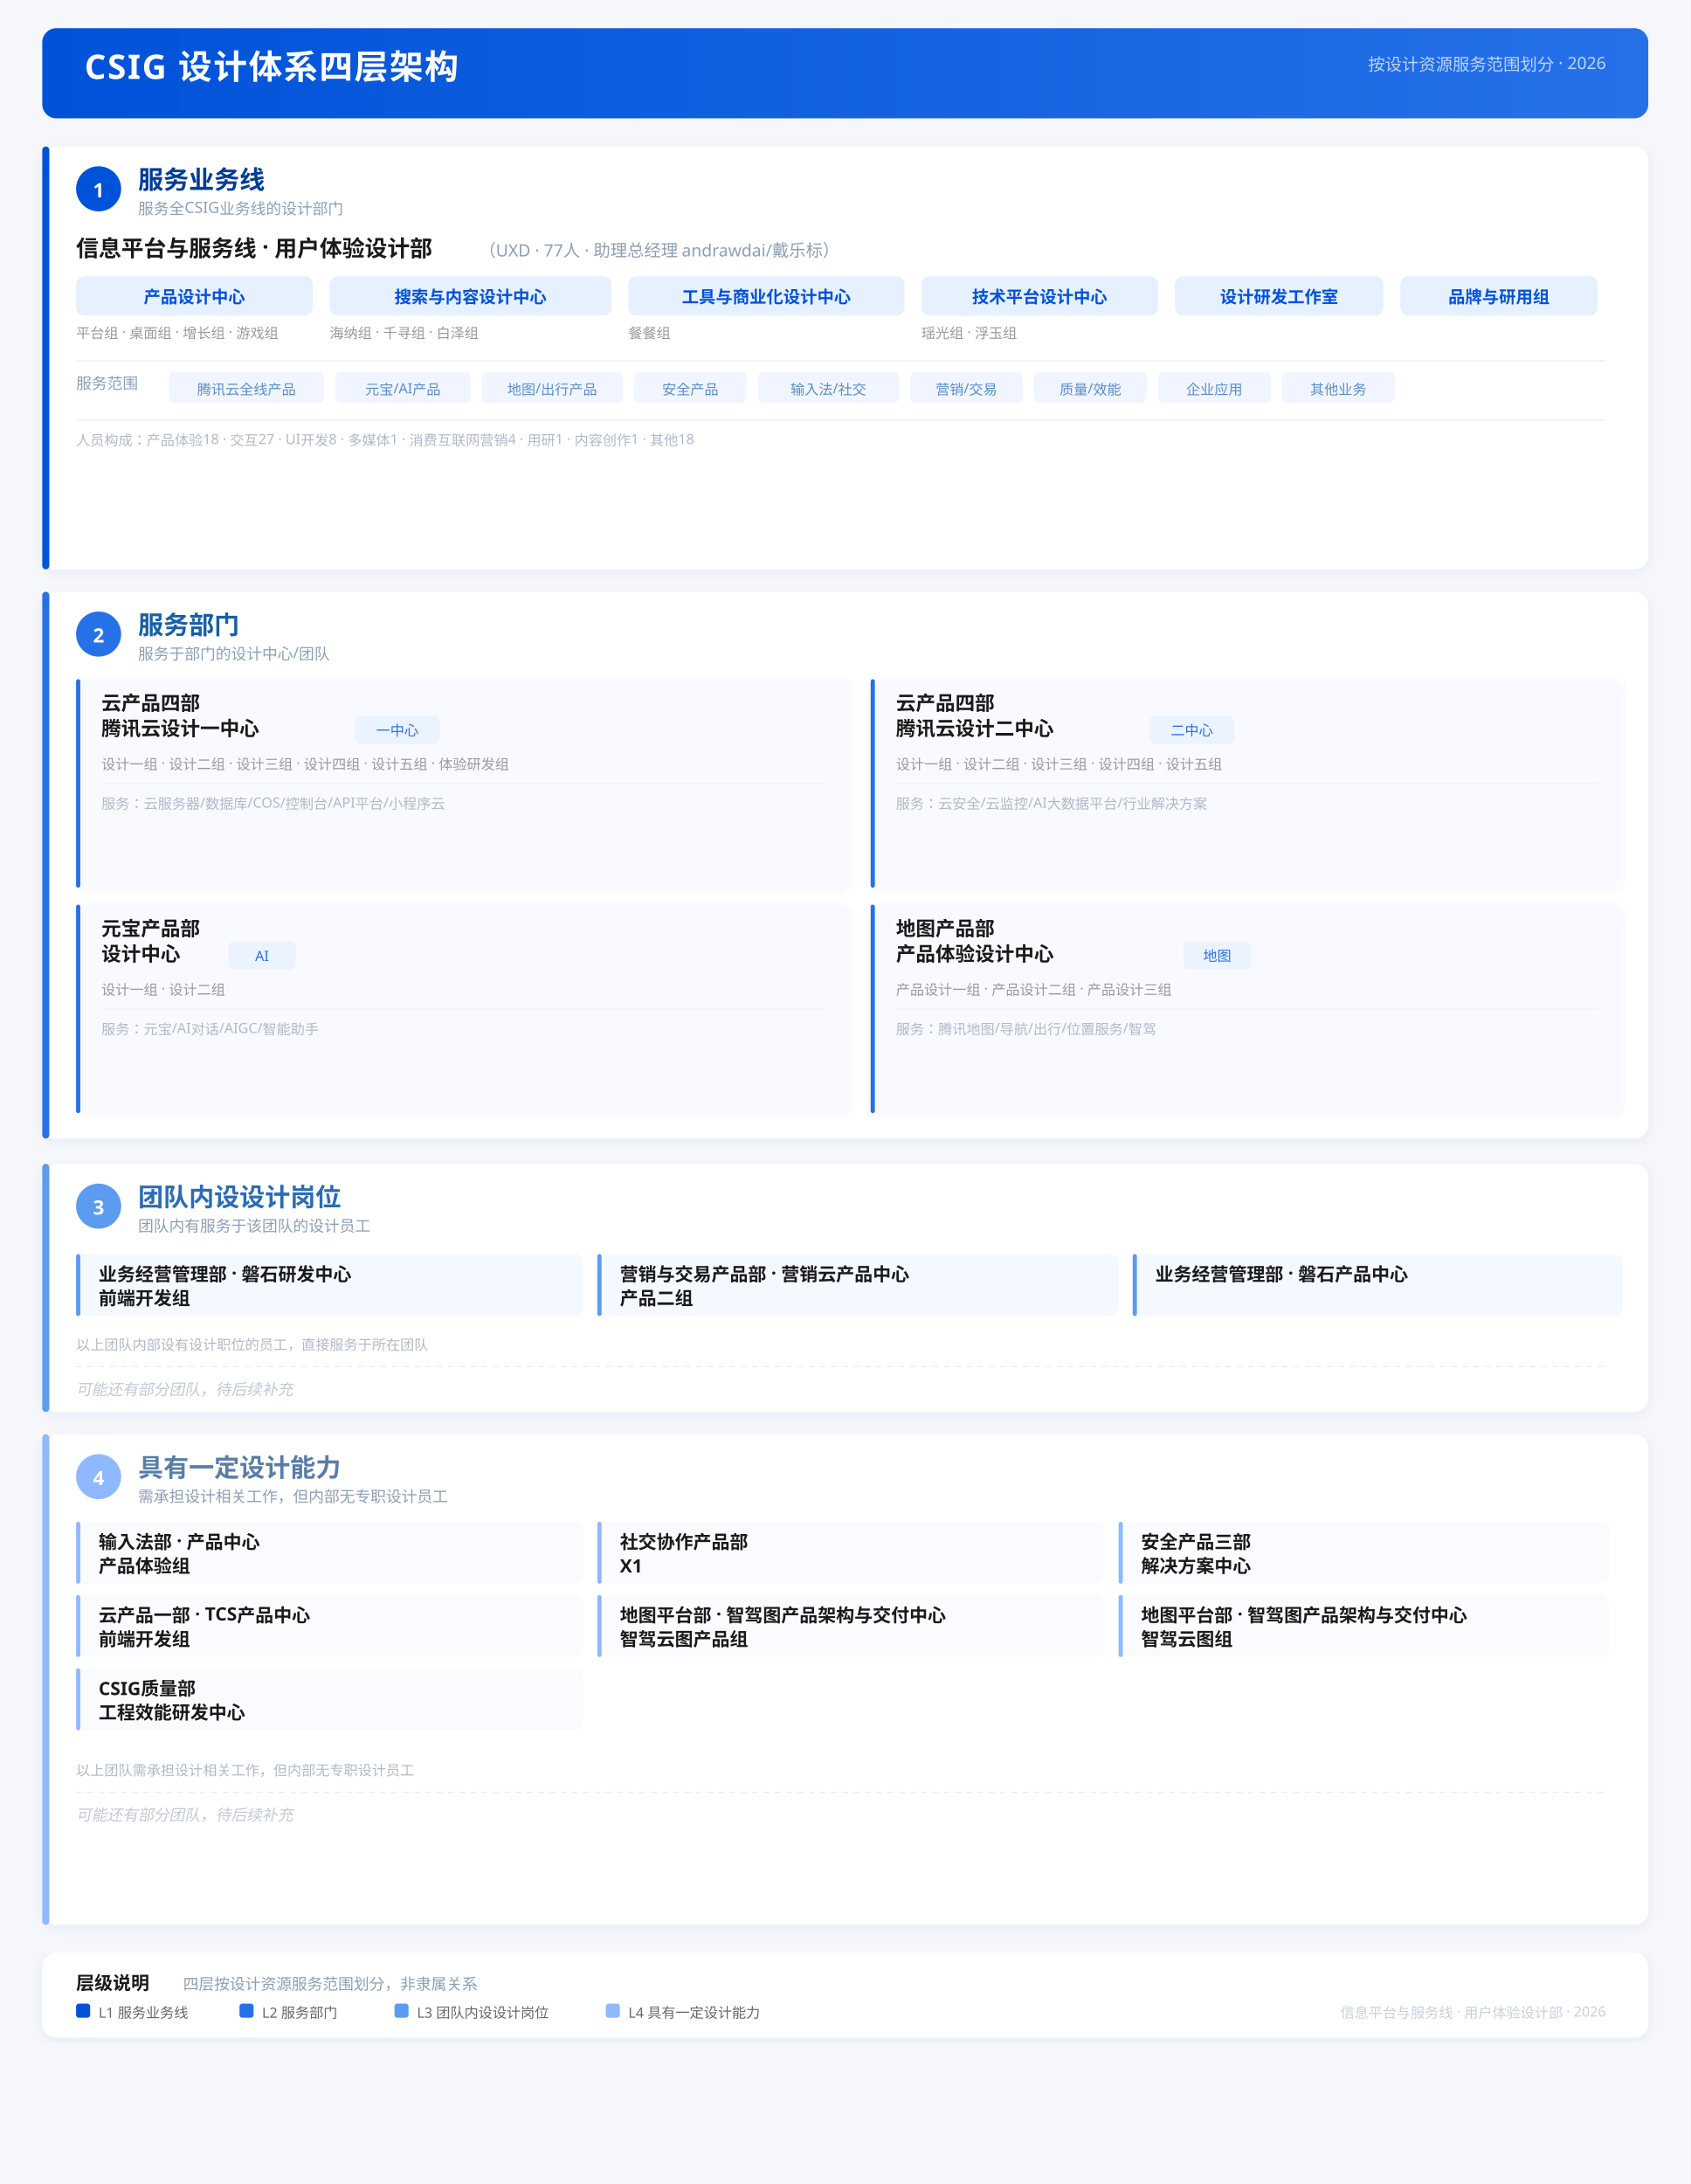
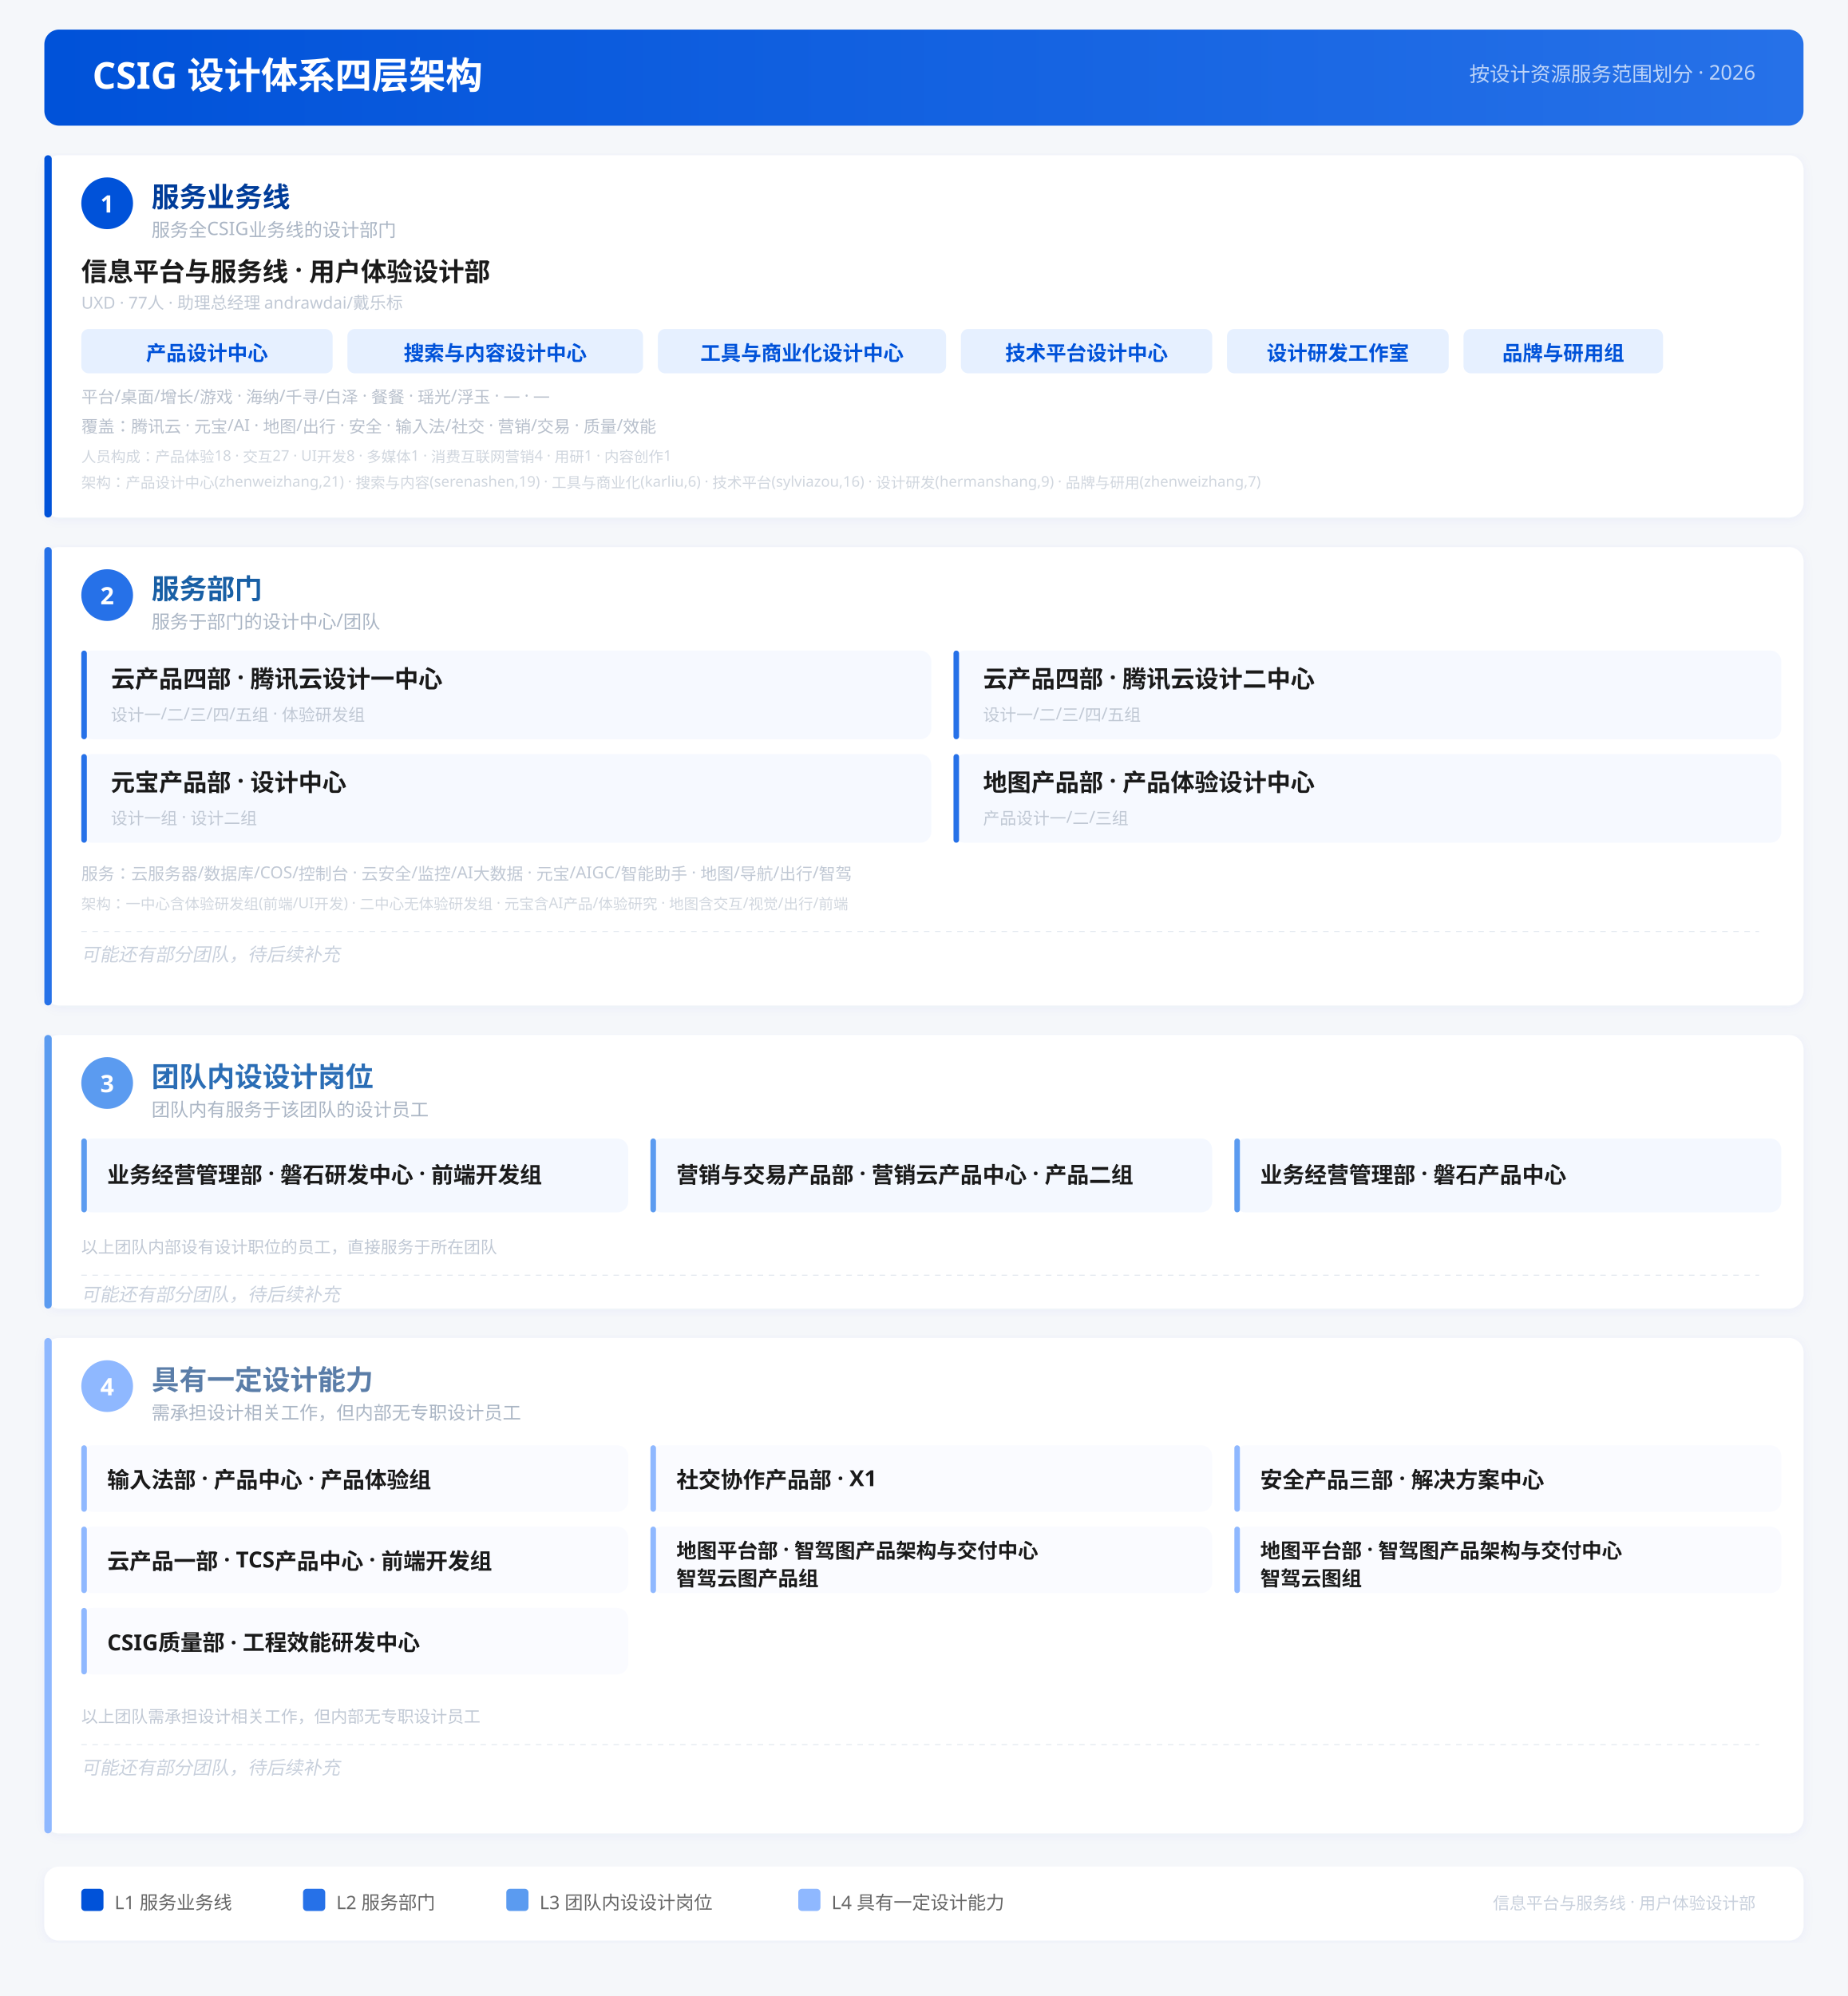
- <svg xmlns="http://www.w3.org/2000/svg" viewBox="0 0 1200 1550" width="1200" height="1550">
+ <svg xmlns="http://www.w3.org/2000/svg" viewBox="0 0 1000 1080" width="1000" height="1080">
  <defs>
    <style>
    text { font-family: 'TencentSans', '腾讯体', 'PingFang SC', 'Microsoft YaHei', sans-serif; }
  </style>
-     <filter id="s1" x="-2%" y="-2%" width="104%" height="108%">
-       <feDropShadow dx="0" dy="2" stdDeviation="4" flood-color="#0052D9" flood-opacity="0.06" />
-     </filter>
-     <filter id="s2" x="-2%" y="-2%" width="104%" height="106%">
-       <feDropShadow dx="0" dy="1" stdDeviation="3" flood-color="#000" flood-opacity="0.05" />
+     <filter id="s" x="-2%" y="-1%" width="104%" height="104%">
+       <feDropShadow dx="0" dy="1" stdDeviation="3" flood-color="#0052D9" flood-opacity="0.05" />
    </filter>
    <linearGradient id="hg" x1="0" y1="0" x2="1" y2="0">
      <stop offset="0%" stop-color="#0052D9" />
      <stop offset="100%" stop-color="#2671E8" />
    </linearGradient>
  </defs>
-   <rect width="1200" height="1550" fill="#F5F7FA" />
-   <rect x="30" y="20" width="1140" height="64" rx="10" fill="url(#hg)" />
-   <text x="60" y="56" fill="white" font-size="24" font-weight="700" letter-spacing="1">CSIG 设计体系四层架构</text>
-   <text x="1140" y="50" text-anchor="end" fill="white" font-size="12" opacity="0.7">按设计资源服务范围划分 · 2026</text>
-   <rect x="30" y="104" width="1140" height="300" rx="10" fill="white" filter="url(#s1)" />
-   <rect x="30" y="104" width="5" height="300" rx="2.5" fill="#0052D9" />
-   <rect x="54" y="118" width="32" height="32" rx="16" fill="#0052D9" />
-   <text x="70" y="140" text-anchor="middle" fill="white" font-size="14" font-weight="700">1</text>
-   <text x="98" y="134" fill="#003C99" font-size="18" font-weight="700">服务业务线</text>
-   <text x="98" y="152" fill="#8C9EB5" font-size="11">服务全CSIG业务线的设计部门</text>
-   <text x="54" y="182" fill="#1A1A1A" font-size="16" font-weight="700">信息平台与服务线 · 用户体验设计部</text>
-   <text x="340" y="182" fill="#8C9EB5" font-size="12">（UXD · 77人 · 助理总经理 andrawdai/戴乐标）</text>
-   <rect x="54" y="196" width="168" height="28" rx="6" fill="#E6F0FF" />
-   <text x="138" y="215" text-anchor="middle" fill="#0052D9" font-size="12" font-weight="600">产品设计中心</text>
-   <text x="54" y="240" fill="#999" font-size="10">平台组 · 桌面组 · 增长组 · 游戏组</text>
-   <rect x="234" y="196" width="200" height="28" rx="6" fill="#E6F0FF" />
-   <text x="334" y="215" text-anchor="middle" fill="#0052D9" font-size="12" font-weight="600">搜索与内容设计中心</text>
-   <text x="234" y="240" fill="#999" font-size="10">海纳组 · 千寻组 · 白泽组</text>
-   <rect x="446" y="196" width="196" height="28" rx="6" fill="#E6F0FF" />
-   <text x="544" y="215" text-anchor="middle" fill="#0052D9" font-size="12" font-weight="600">工具与商业化设计中心</text>
-   <text x="446" y="240" fill="#999" font-size="10">餐餐组</text>
-   <rect x="654" y="196" width="168" height="28" rx="6" fill="#E6F0FF" />
-   <text x="738" y="215" text-anchor="middle" fill="#0052D9" font-size="12" font-weight="600">技术平台设计中心</text>
-   <text x="654" y="240" fill="#999" font-size="10">瑶光组 · 浮玉组</text>
-   <rect x="834" y="196" width="148" height="28" rx="6" fill="#E6F0FF" />
-   <text x="908" y="215" text-anchor="middle" fill="#0052D9" font-size="12" font-weight="600">设计研发工作室</text>
-   <rect x="994" y="196" width="140" height="28" rx="6" fill="#E6F0FF" />
-   <text x="1064" y="215" text-anchor="middle" fill="#0052D9" font-size="12" font-weight="600">品牌与研用组</text>
-   <line x1="54" y1="256" x2="1140" y2="256" stroke="#EEF2F7" stroke-width="1" />
-   <text x="54" y="276" fill="#8C9EB5" font-size="11">服务范围</text>
-   <rect x="120" y="264" width="110" height="22" rx="4" fill="#F0F5FF" />
-   <text x="175" y="280" text-anchor="middle" fill="#5A8DC8" font-size="10">腾讯云全线产品</text>
-   <rect x="238" y="264" width="96" height="22" rx="4" fill="#F0F5FF" />
-   <text x="286" y="280" text-anchor="middle" fill="#5A8DC8" font-size="10">元宝/AI产品</text>
-   <rect x="342" y="264" width="100" height="22" rx="4" fill="#F0F5FF" />
-   <text x="392" y="280" text-anchor="middle" fill="#5A8DC8" font-size="10">地图/出行产品</text>
-   <rect x="450" y="264" width="80" height="22" rx="4" fill="#F0F5FF" />
-   <text x="490" y="280" text-anchor="middle" fill="#5A8DC8" font-size="10">安全产品</text>
-   <rect x="538" y="264" width="100" height="22" rx="4" fill="#F0F5FF" />
-   <text x="588" y="280" text-anchor="middle" fill="#5A8DC8" font-size="10">输入法/社交</text>
-   <rect x="646" y="264" width="80" height="22" rx="4" fill="#F0F5FF" />
-   <text x="686" y="280" text-anchor="middle" fill="#5A8DC8" font-size="10">营销/交易</text>
-   <rect x="734" y="264" width="80" height="22" rx="4" fill="#F0F5FF" />
-   <text x="774" y="280" text-anchor="middle" fill="#5A8DC8" font-size="10">质量/效能</text>
-   <rect x="822" y="264" width="80" height="22" rx="4" fill="#F0F5FF" />
-   <text x="862" y="280" text-anchor="middle" fill="#5A8DC8" font-size="10">企业应用</text>
-   <rect x="910" y="264" width="80" height="22" rx="4" fill="#F0F5FF" />
-   <text x="950" y="280" text-anchor="middle" fill="#5A8DC8" font-size="10">其他业务</text>
-   <line x1="54" y1="298" x2="1140" y2="298" stroke="#EEF2F7" stroke-width="1" />
-   <text x="54" y="316" fill="#B0B8C8" font-size="10">人员构成：产品体验18 · 交互27 · UI开发8 · 多媒体1 · 消费互联网营销4 · 用研1 · 内容创作1 · 其他18</text>
-   <rect x="30" y="420" width="1140" height="388" rx="10" fill="white" filter="url(#s1)" />
-   <rect x="30" y="420" width="5" height="388" rx="2.5" fill="#2671E8" />
-   <rect x="54" y="434" width="32" height="32" rx="16" fill="#2671E8" />
-   <text x="70" y="456" text-anchor="middle" fill="white" font-size="14" font-weight="700">2</text>
-   <text x="98" y="450" fill="#185FA5" font-size="18" font-weight="700">服务部门</text>
-   <text x="98" y="468" fill="#8C9EB5" font-size="11">服务于部门的设计中心/团队</text>
-   <rect x="54" y="482" width="550" height="148" rx="8" fill="#F8FAFF" filter="url(#s2)" />
-   <rect x="54" y="482" width="3" height="148" rx="1.5" fill="#2671E8" />
-   <text x="72" y="504" fill="#1A1A1A" font-size="14" font-weight="700">云产品四部</text>
-   <text x="72" y="522" fill="#1A1A1A" font-size="14" font-weight="700">腾讯云设计一中心</text>
-   <rect x="252" y="508" width="60" height="20" rx="4" fill="#EBF3FF" />
-   <text x="282" y="522" text-anchor="middle" fill="#2671E8" font-size="10" font-weight="500">一中心</text>
-   <text x="72" y="546" fill="#999" font-size="10">设计一组 · 设计二组 · 设计三组 · 设计四组 · 设计五组 · 体验研发组</text>
-   <line x1="72" y1="556" x2="586" y2="556" stroke="#E8EFF8" stroke-width="0.5" />
-   <text x="72" y="574" fill="#B0B8C8" font-size="10">服务：云服务器/数据库/COS/控制台/API平台/小程序云</text>
-   <rect x="618" y="482" width="534" height="148" rx="8" fill="#F8FAFF" filter="url(#s2)" />
-   <rect x="618" y="482" width="3" height="148" rx="1.5" fill="#2671E8" />
-   <text x="636" y="504" fill="#1A1A1A" font-size="14" font-weight="700">云产品四部</text>
-   <text x="636" y="522" fill="#1A1A1A" font-size="14" font-weight="700">腾讯云设计二中心</text>
-   <rect x="816" y="508" width="60" height="20" rx="4" fill="#EBF3FF" />
-   <text x="846" y="522" text-anchor="middle" fill="#2671E8" font-size="10" font-weight="500">二中心</text>
-   <text x="636" y="546" fill="#999" font-size="10">设计一组 · 设计二组 · 设计三组 · 设计四组 · 设计五组</text>
-   <line x1="636" y1="556" x2="1134" y2="556" stroke="#E8EFF8" stroke-width="0.5" />
-   <text x="636" y="574" fill="#B0B8C8" font-size="10">服务：云安全/云监控/AI大数据平台/行业解决方案</text>
-   <rect x="54" y="642" width="550" height="148" rx="8" fill="#F8FAFF" filter="url(#s2)" />
-   <rect x="54" y="642" width="3" height="148" rx="1.5" fill="#2671E8" />
-   <text x="72" y="664" fill="#1A1A1A" font-size="14" font-weight="700">元宝产品部</text>
-   <text x="72" y="682" fill="#1A1A1A" font-size="14" font-weight="700">设计中心</text>
-   <rect x="162" y="668" width="48" height="20" rx="4" fill="#EBF3FF" />
-   <text x="186" y="682" text-anchor="middle" fill="#2671E8" font-size="10" font-weight="500">AI</text>
-   <text x="72" y="706" fill="#999" font-size="10">设计一组 · 设计二组</text>
-   <line x1="72" y1="716" x2="586" y2="716" stroke="#E8EFF8" stroke-width="0.5" />
-   <text x="72" y="734" fill="#B0B8C8" font-size="10">服务：元宝/AI对话/AIGC/智能助手</text>
-   <rect x="618" y="642" width="534" height="148" rx="8" fill="#F8FAFF" filter="url(#s2)" />
-   <rect x="618" y="642" width="3" height="148" rx="1.5" fill="#2671E8" />
-   <text x="636" y="664" fill="#1A1A1A" font-size="14" font-weight="700">地图产品部</text>
-   <text x="636" y="682" fill="#1A1A1A" font-size="14" font-weight="700">产品体验设计中心</text>
-   <rect x="840" y="668" width="48" height="20" rx="4" fill="#EBF3FF" />
-   <text x="864" y="682" text-anchor="middle" fill="#2671E8" font-size="10" font-weight="500">地图</text>
-   <text x="636" y="706" fill="#999" font-size="10">产品设计一组 · 产品设计二组 · 产品设计三组</text>
-   <line x1="636" y1="716" x2="1134" y2="716" stroke="#E8EFF8" stroke-width="0.5" />
-   <text x="636" y="734" fill="#B0B8C8" font-size="10">服务：腾讯地图/导航/出行/位置服务/智驾</text>
-   <rect x="30" y="826" width="1140" height="176" rx="10" fill="white" filter="url(#s1)" />
-   <rect x="30" y="826" width="5" height="176" rx="2.5" fill="#5B9BF0" />
-   <rect x="54" y="840" width="32" height="32" rx="16" fill="#5B9BF0" />
-   <text x="70" y="862" text-anchor="middle" fill="white" font-size="14" font-weight="700">3</text>
-   <text x="98" y="856" fill="#2A6DB5" font-size="18" font-weight="700">团队内设设计岗位</text>
-   <text x="98" y="874" fill="#8C9EB5" font-size="11">团队内有服务于该团队的设计员工</text>
-   <rect x="54" y="890" width="360" height="44" rx="6" fill="#F4F8FF" />
-   <rect x="54" y="890" width="3" height="44" rx="1.5" fill="#5B9BF0" />
-   <text x="70" y="909" fill="#1A1A1A" font-size="13" font-weight="700">业务经营管理部 · 磐石研发中心</text>
-   <text x="70" y="926" fill="#1A1A1A" font-size="13" font-weight="700">前端开发组</text>
-   <rect x="424" y="890" width="370" height="44" rx="6" fill="#F4F8FF" />
-   <rect x="424" y="890" width="3" height="44" rx="1.5" fill="#5B9BF0" />
-   <text x="440" y="909" fill="#1A1A1A" font-size="13" font-weight="700">营销与交易产品部 · 营销云产品中心</text>
-   <text x="440" y="926" fill="#1A1A1A" font-size="13" font-weight="700">产品二组</text>
-   <rect x="804" y="890" width="348" height="44" rx="6" fill="#F4F8FF" />
-   <rect x="804" y="890" width="3" height="44" rx="1.5" fill="#5B9BF0" />
-   <text x="820" y="909" fill="#1A1A1A" font-size="13" font-weight="700">业务经营管理部 · 磐石产品中心</text>
-   <text x="54" y="958" fill="#B0B8C8" font-size="10">以上团队内部设有设计职位的员工，直接服务于所在团队</text>
-   <line x1="54" y1="970" x2="1140" y2="970" stroke="#DDE4EE" stroke-width="0.5" stroke-dasharray="4,4" />
-   <text x="54" y="990" fill="#C0C8D4" font-size="11" font-style="italic">可能还有部分团队，待后续补充</text>
-   <rect x="30" y="1018" width="1140" height="348" rx="10" fill="white" filter="url(#s1)" />
-   <rect x="30" y="1018" width="5" height="348" rx="2.5" fill="#8FB8FF" />
-   <rect x="54" y="1032" width="32" height="32" rx="16" fill="#8FB8FF" />
-   <text x="70" y="1054" text-anchor="middle" fill="white" font-size="14" font-weight="700">4</text>
-   <text x="98" y="1048" fill="#5A7DA8" font-size="18" font-weight="700">具有一定设计能力</text>
-   <text x="98" y="1066" fill="#8C9EB5" font-size="11">需承担设计相关工作，但内部无专职设计员工</text>
-   <rect x="54" y="1080" width="360" height="44" rx="6" fill="#FAFBFF" />
-   <rect x="54" y="1080" width="3" height="44" rx="1.5" fill="#8FB8FF" />
-   <text x="70" y="1099" fill="#1A1A1A" font-size="13" font-weight="700">输入法部 · 产品中心</text>
-   <text x="70" y="1116" fill="#1A1A1A" font-size="13" font-weight="700">产品体验组</text>
-   <rect x="424" y="1080" width="360" height="44" rx="6" fill="#FAFBFF" />
-   <rect x="424" y="1080" width="3" height="44" rx="1.5" fill="#8FB8FF" />
-   <text x="440" y="1099" fill="#1A1A1A" font-size="13" font-weight="700">社交协作产品部</text>
-   <text x="440" y="1116" fill="#1A1A1A" font-size="13" font-weight="700">X1</text>
-   <rect x="794" y="1080" width="348" height="44" rx="6" fill="#FAFBFF" />
-   <rect x="794" y="1080" width="3" height="44" rx="1.5" fill="#8FB8FF" />
-   <text x="810" y="1099" fill="#1A1A1A" font-size="13" font-weight="700">安全产品三部</text>
-   <text x="810" y="1116" fill="#1A1A1A" font-size="13" font-weight="700">解决方案中心</text>
-   <rect x="54" y="1132" width="360" height="44" rx="6" fill="#FAFBFF" />
-   <rect x="54" y="1132" width="3" height="44" rx="1.5" fill="#8FB8FF" />
-   <text x="70" y="1151" fill="#1A1A1A" font-size="13" font-weight="700">云产品一部 · TCS产品中心</text>
-   <text x="70" y="1168" fill="#1A1A1A" font-size="13" font-weight="700">前端开发组</text>
-   <rect x="424" y="1132" width="360" height="44" rx="6" fill="#FAFBFF" />
-   <rect x="424" y="1132" width="3" height="44" rx="1.5" fill="#8FB8FF" />
-   <text x="440" y="1151" fill="#1A1A1A" font-size="13" font-weight="700">地图平台部 · 智驾图产品架构与交付中心</text>
-   <text x="440" y="1168" fill="#1A1A1A" font-size="13" font-weight="700">智驾云图产品组</text>
-   <rect x="794" y="1132" width="348" height="44" rx="6" fill="#FAFBFF" />
-   <rect x="794" y="1132" width="3" height="44" rx="1.5" fill="#8FB8FF" />
-   <text x="810" y="1151" fill="#1A1A1A" font-size="13" font-weight="700">地图平台部 · 智驾图产品架构与交付中心</text>
-   <text x="810" y="1168" fill="#1A1A1A" font-size="13" font-weight="700">智驾云图组</text>
-   <rect x="54" y="1184" width="360" height="44" rx="6" fill="#FAFBFF" />
-   <rect x="54" y="1184" width="3" height="44" rx="1.5" fill="#8FB8FF" />
-   <text x="70" y="1203" fill="#1A1A1A" font-size="13" font-weight="700">CSIG质量部</text>
-   <text x="70" y="1220" fill="#1A1A1A" font-size="13" font-weight="700">工程效能研发中心</text>
-   <text x="54" y="1260" fill="#B0B8C8" font-size="10">以上团队需承担设计相关工作，但内部无专职设计员工</text>
-   <line x1="54" y1="1272" x2="1140" y2="1272" stroke="#DDE4EE" stroke-width="0.5" stroke-dasharray="4,4" />
-   <text x="54" y="1292" fill="#C0C8D4" font-size="11" font-style="italic">可能还有部分团队，待后续补充</text>
-   <rect x="30" y="1386" width="1140" height="60" rx="10" fill="white" filter="url(#s1)" />
-   <text x="54" y="1412" fill="#1A1A1A" font-size="13" font-weight="600">层级说明</text>
-   <text x="130" y="1412" fill="#8C9EB5" font-size="11">四层按设计资源服务范围划分，非隶属关系</text>
-   <rect x="54" y="1422" width="10" height="10" rx="2" fill="#0052D9" />
-   <text x="70" y="1432" fill="#666" font-size="10">L1 服务业务线</text>
-   <rect x="170" y="1422" width="10" height="10" rx="2" fill="#2671E8" />
-   <text x="186" y="1432" fill="#666" font-size="10">L2 服务部门</text>
-   <rect x="280" y="1422" width="10" height="10" rx="2" fill="#5B9BF0" />
-   <text x="296" y="1432" fill="#666" font-size="10">L3 团队内设设计岗位</text>
-   <rect x="430" y="1422" width="10" height="10" rx="2" fill="#8FB8FF" />
-   <text x="446" y="1432" fill="#666" font-size="10">L4 具有一定设计能力</text>
-   <text x="1140" y="1432" text-anchor="end" fill="#C8D0DC" font-size="10">信息平台与服务线 · 用户体验设计部 · 2026</text>
+   <rect width="1000" height="1080" fill="#F5F7FA" />
+   <rect x="24" y="16" width="952" height="52" rx="8" fill="url(#hg)" />
+   <text x="50" y="48" fill="white" font-size="20" font-weight="700">CSIG 设计体系四层架构</text>
+   <text x="950" y="44" text-anchor="end" fill="white" font-size="11" opacity="0.7">按设计资源服务范围划分 · 2026</text>
+   <rect x="24" y="84" width="952" height="196" rx="8" fill="white" filter="url(#s)" />
+   <rect x="24" y="84" width="4" height="196" rx="2" fill="#0052D9" />
+   <rect x="44" y="96" width="28" height="28" rx="14" fill="#0052D9" />
+   <text x="58" y="115" text-anchor="middle" fill="white" font-size="13" font-weight="700">1</text>
+   <text x="82" y="112" fill="#003C99" font-size="15" font-weight="700">服务业务线</text>
+   <text x="82" y="128" fill="#AAB5C4" font-size="10">服务全CSIG业务线的设计部门</text>
+   <text x="44" y="152" fill="#1A1A1A" font-size="14" font-weight="700">信息平台与服务线 · 用户体验设计部</text>
+   <text x="44" y="167" fill="#C0C8D4" font-size="9">UXD · 77人 · 助理总经理 andrawdai/戴乐标</text>
+   <rect x="44" y="178" width="136" height="24" rx="4" fill="#E6F0FF" />
+   <text x="112" y="195" text-anchor="middle" fill="#0052D9" font-size="11" font-weight="600">产品设计中心</text>
+   <rect x="188" y="178" width="160" height="24" rx="4" fill="#E6F0FF" />
+   <text x="268" y="195" text-anchor="middle" fill="#0052D9" font-size="11" font-weight="600">搜索与内容设计中心</text>
+   <rect x="356" y="178" width="156" height="24" rx="4" fill="#E6F0FF" />
+   <text x="434" y="195" text-anchor="middle" fill="#0052D9" font-size="11" font-weight="600">工具与商业化设计中心</text>
+   <rect x="520" y="178" width="136" height="24" rx="4" fill="#E6F0FF" />
+   <text x="588" y="195" text-anchor="middle" fill="#0052D9" font-size="11" font-weight="600">技术平台设计中心</text>
+   <rect x="664" y="178" width="120" height="24" rx="4" fill="#E6F0FF" />
+   <text x="724" y="195" text-anchor="middle" fill="#0052D9" font-size="11" font-weight="600">设计研发工作室</text>
+   <rect x="792" y="178" width="108" height="24" rx="4" fill="#E6F0FF" />
+   <text x="846" y="195" text-anchor="middle" fill="#0052D9" font-size="11" font-weight="600">品牌与研用组</text>
+   <text x="44" y="218" fill="#B8C0CC" font-size="9">平台/桌面/增长/游戏 · 海纳/千寻/白泽 · 餐餐 · 瑶光/浮玉 · — · —</text>
+   <text x="44" y="234" fill="#B8C0CC" font-size="9">覆盖：腾讯云 · 元宝/AI · 地图/出行 · 安全 · 输入法/社交 · 营销/交易 · 质量/效能</text>
+   <text x="44" y="250" fill="#D0D6DE" font-size="8">人员构成：产品体验18 · 交互27 · UI开发8 · 多媒体1 · 消费互联网营销4 · 用研1 · 内容创作1</text>
+   <text x="44" y="264" fill="#D0D6DE" font-size="8">架构：产品设计中心(zhenweizhang,21) · 搜索与内容(serenashen,19) · 工具与商业化(karliu,6) · 技术平台(sylviazou,16) · 设计研发(hermanshang,9) · 品牌与研用(zhenweizhang,7)</text>
+   <rect x="24" y="296" width="952" height="248" rx="8" fill="white" filter="url(#s)" />
+   <rect x="24" y="296" width="4" height="248" rx="2" fill="#2671E8" />
+   <rect x="44" y="308" width="28" height="28" rx="14" fill="#2671E8" />
+   <text x="58" y="327" text-anchor="middle" fill="white" font-size="13" font-weight="700">2</text>
+   <text x="82" y="324" fill="#185FA5" font-size="15" font-weight="700">服务部门</text>
+   <text x="82" y="340" fill="#AAB5C4" font-size="10">服务于部门的设计中心/团队</text>
+   <rect x="44" y="352" width="460" height="48" rx="6" fill="#F6F9FF" />
+   <rect x="44" y="352" width="3" height="48" rx="1.5" fill="#2671E8" />
+   <text x="60" y="372" fill="#1A1A1A" font-size="13" font-weight="700">云产品四部 · 腾讯云设计一中心</text>
+   <text x="60" y="390" fill="#C0C8D4" font-size="9">设计一/二/三/四/五组 · 体验研发组</text>
+   <rect x="516" y="352" width="448" height="48" rx="6" fill="#F6F9FF" />
+   <rect x="516" y="352" width="3" height="48" rx="1.5" fill="#2671E8" />
+   <text x="532" y="372" fill="#1A1A1A" font-size="13" font-weight="700">云产品四部 · 腾讯云设计二中心</text>
+   <text x="532" y="390" fill="#C0C8D4" font-size="9">设计一/二/三/四/五组</text>
+   <rect x="44" y="408" width="460" height="48" rx="6" fill="#F6F9FF" />
+   <rect x="44" y="408" width="3" height="48" rx="1.5" fill="#2671E8" />
+   <text x="60" y="428" fill="#1A1A1A" font-size="13" font-weight="700">元宝产品部 · 设计中心</text>
+   <text x="60" y="446" fill="#C0C8D4" font-size="9">设计一组 · 设计二组</text>
+   <rect x="516" y="408" width="448" height="48" rx="6" fill="#F6F9FF" />
+   <rect x="516" y="408" width="3" height="48" rx="1.5" fill="#2671E8" />
+   <text x="532" y="428" fill="#1A1A1A" font-size="13" font-weight="700">地图产品部 · 产品体验设计中心</text>
+   <text x="532" y="446" fill="#C0C8D4" font-size="9">产品设计一/二/三组</text>
+   <text x="44" y="476" fill="#C0C8D4" font-size="9">服务：云服务器/数据库/COS/控制台 · 云安全/监控/AI大数据 · 元宝/AIGC/智能助手 · 地图/导航/出行/智驾</text>
+   <text x="44" y="492" fill="#D0D6DE" font-size="8">架构：一中心含体验研发组(前端/UI开发) · 二中心无体验研发组 · 元宝含AI产品/体验研究 · 地图含交互/视觉/出行/前端</text>
+   <line x1="44" y1="504" x2="952" y2="504" stroke="#E0E6EE" stroke-width="0.5" stroke-dasharray="3,3" />
+   <text x="44" y="520" fill="#C8D0DC" font-size="10" font-style="italic">可能还有部分团队，待后续补充</text>
+   <rect x="24" y="560" width="952" height="148" rx="8" fill="white" filter="url(#s)" />
+   <rect x="24" y="560" width="4" height="148" rx="2" fill="#5B9BF0" />
+   <rect x="44" y="572" width="28" height="28" rx="14" fill="#5B9BF0" />
+   <text x="58" y="591" text-anchor="middle" fill="white" font-size="13" font-weight="700">3</text>
+   <text x="82" y="588" fill="#2A6DB5" font-size="15" font-weight="700">团队内设设计岗位</text>
+   <text x="82" y="604" fill="#AAB5C4" font-size="10">团队内有服务于该团队的设计员工</text>
+   <rect x="44" y="616" width="296" height="40" rx="6" fill="#F4F8FF" />
+   <rect x="44" y="616" width="3" height="40" rx="1.5" fill="#5B9BF0" />
+   <text x="58" y="640" fill="#1A1A1A" font-size="12" font-weight="700">业务经营管理部 · 磐石研发中心 · 前端开发组</text>
+   <rect x="352" y="616" width="304" height="40" rx="6" fill="#F4F8FF" />
+   <rect x="352" y="616" width="3" height="40" rx="1.5" fill="#5B9BF0" />
+   <text x="366" y="640" fill="#1A1A1A" font-size="12" font-weight="700">营销与交易产品部 · 营销云产品中心 · 产品二组</text>
+   <rect x="668" y="616" width="296" height="40" rx="6" fill="#F4F8FF" />
+   <rect x="668" y="616" width="3" height="40" rx="1.5" fill="#5B9BF0" />
+   <text x="682" y="640" fill="#1A1A1A" font-size="12" font-weight="700">业务经营管理部 · 磐石产品中心</text>
+   <text x="44" y="678" fill="#C0C8D4" font-size="9">以上团队内部设有设计职位的员工，直接服务于所在团队</text>
+   <line x1="44" y1="690" x2="952" y2="690" stroke="#E0E6EE" stroke-width="0.5" stroke-dasharray="3,3" />
+   <text x="44" y="704" fill="#C8D0DC" font-size="10" font-style="italic">可能还有部分团队，待后续补充</text>
+   <rect x="24" y="724" width="952" height="268" rx="8" fill="white" filter="url(#s)" />
+   <rect x="24" y="724" width="4" height="268" rx="2" fill="#8FB8FF" />
+   <rect x="44" y="736" width="28" height="28" rx="14" fill="#8FB8FF" />
+   <text x="58" y="755" text-anchor="middle" fill="white" font-size="13" font-weight="700">4</text>
+   <text x="82" y="752" fill="#5A7DA8" font-size="15" font-weight="700">具有一定设计能力</text>
+   <text x="82" y="768" fill="#AAB5C4" font-size="10">需承担设计相关工作，但内部无专职设计员工</text>
+   <rect x="44" y="782" width="296" height="36" rx="6" fill="#FAFBFF" />
+   <rect x="44" y="782" width="3" height="36" rx="1.5" fill="#8FB8FF" />
+   <text x="58" y="805" fill="#1A1A1A" font-size="12" font-weight="700">输入法部 · 产品中心 · 产品体验组</text>
+   <rect x="352" y="782" width="304" height="36" rx="6" fill="#FAFBFF" />
+   <rect x="352" y="782" width="3" height="36" rx="1.5" fill="#8FB8FF" />
+   <text x="366" y="805" fill="#1A1A1A" font-size="12" font-weight="700">社交协作产品部 · X1</text>
+   <rect x="668" y="782" width="296" height="36" rx="6" fill="#FAFBFF" />
+   <rect x="668" y="782" width="3" height="36" rx="1.5" fill="#8FB8FF" />
+   <text x="682" y="805" fill="#1A1A1A" font-size="12" font-weight="700">安全产品三部 · 解决方案中心</text>
+   <rect x="44" y="826" width="296" height="36" rx="6" fill="#FAFBFF" />
+   <rect x="44" y="826" width="3" height="36" rx="1.5" fill="#8FB8FF" />
+   <text x="58" y="849" fill="#1A1A1A" font-size="12" font-weight="700">云产品一部 · TCS产品中心 · 前端开发组</text>
+   <rect x="352" y="826" width="304" height="36" rx="6" fill="#FAFBFF" />
+   <rect x="352" y="826" width="3" height="36" rx="1.5" fill="#8FB8FF" />
+   <text x="366" y="843" fill="#1A1A1A" font-size="11" font-weight="700">地图平台部 · 智驾图产品架构与交付中心</text>
+   <text x="366" y="858" fill="#1A1A1A" font-size="11" font-weight="700">智驾云图产品组</text>
+   <rect x="668" y="826" width="296" height="36" rx="6" fill="#FAFBFF" />
+   <rect x="668" y="826" width="3" height="36" rx="1.5" fill="#8FB8FF" />
+   <text x="682" y="843" fill="#1A1A1A" font-size="11" font-weight="700">地图平台部 · 智驾图产品架构与交付中心</text>
+   <text x="682" y="858" fill="#1A1A1A" font-size="11" font-weight="700">智驾云图组</text>
+   <rect x="44" y="870" width="296" height="36" rx="6" fill="#FAFBFF" />
+   <rect x="44" y="870" width="3" height="36" rx="1.5" fill="#8FB8FF" />
+   <text x="58" y="893" fill="#1A1A1A" font-size="12" font-weight="700">CSIG质量部 · 工程效能研发中心</text>
+   <text x="44" y="932" fill="#C0C8D4" font-size="9">以上团队需承担设计相关工作，但内部无专职设计员工</text>
+   <line x1="44" y1="944" x2="952" y2="944" stroke="#E0E6EE" stroke-width="0.5" stroke-dasharray="3,3" />
+   <text x="44" y="960" fill="#C8D0DC" font-size="10" font-style="italic">可能还有部分团队，待后续补充</text>
+   <rect x="24" y="1010" width="952" height="40" rx="8" fill="white" filter="url(#s)" />
+   <rect x="44" y="1022" width="12" height="12" rx="2" fill="#0052D9" />
+   <text x="62" y="1033" fill="#666" font-size="10">L1 服务业务线</text>
+   <rect x="164" y="1022" width="12" height="12" rx="2" fill="#2671E8" />
+   <text x="182" y="1033" fill="#666" font-size="10">L2 服务部门</text>
+   <rect x="274" y="1022" width="12" height="12" rx="2" fill="#5B9BF0" />
+   <text x="292" y="1033" fill="#666" font-size="10">L3 团队内设设计岗位</text>
+   <rect x="432" y="1022" width="12" height="12" rx="2" fill="#8FB8FF" />
+   <text x="450" y="1033" fill="#666" font-size="10">L4 具有一定设计能力</text>
+   <text x="950" y="1033" text-anchor="end" fill="#C8D0DC" font-size="9">信息平台与服务线 · 用户体验设计部</text>
</svg>
